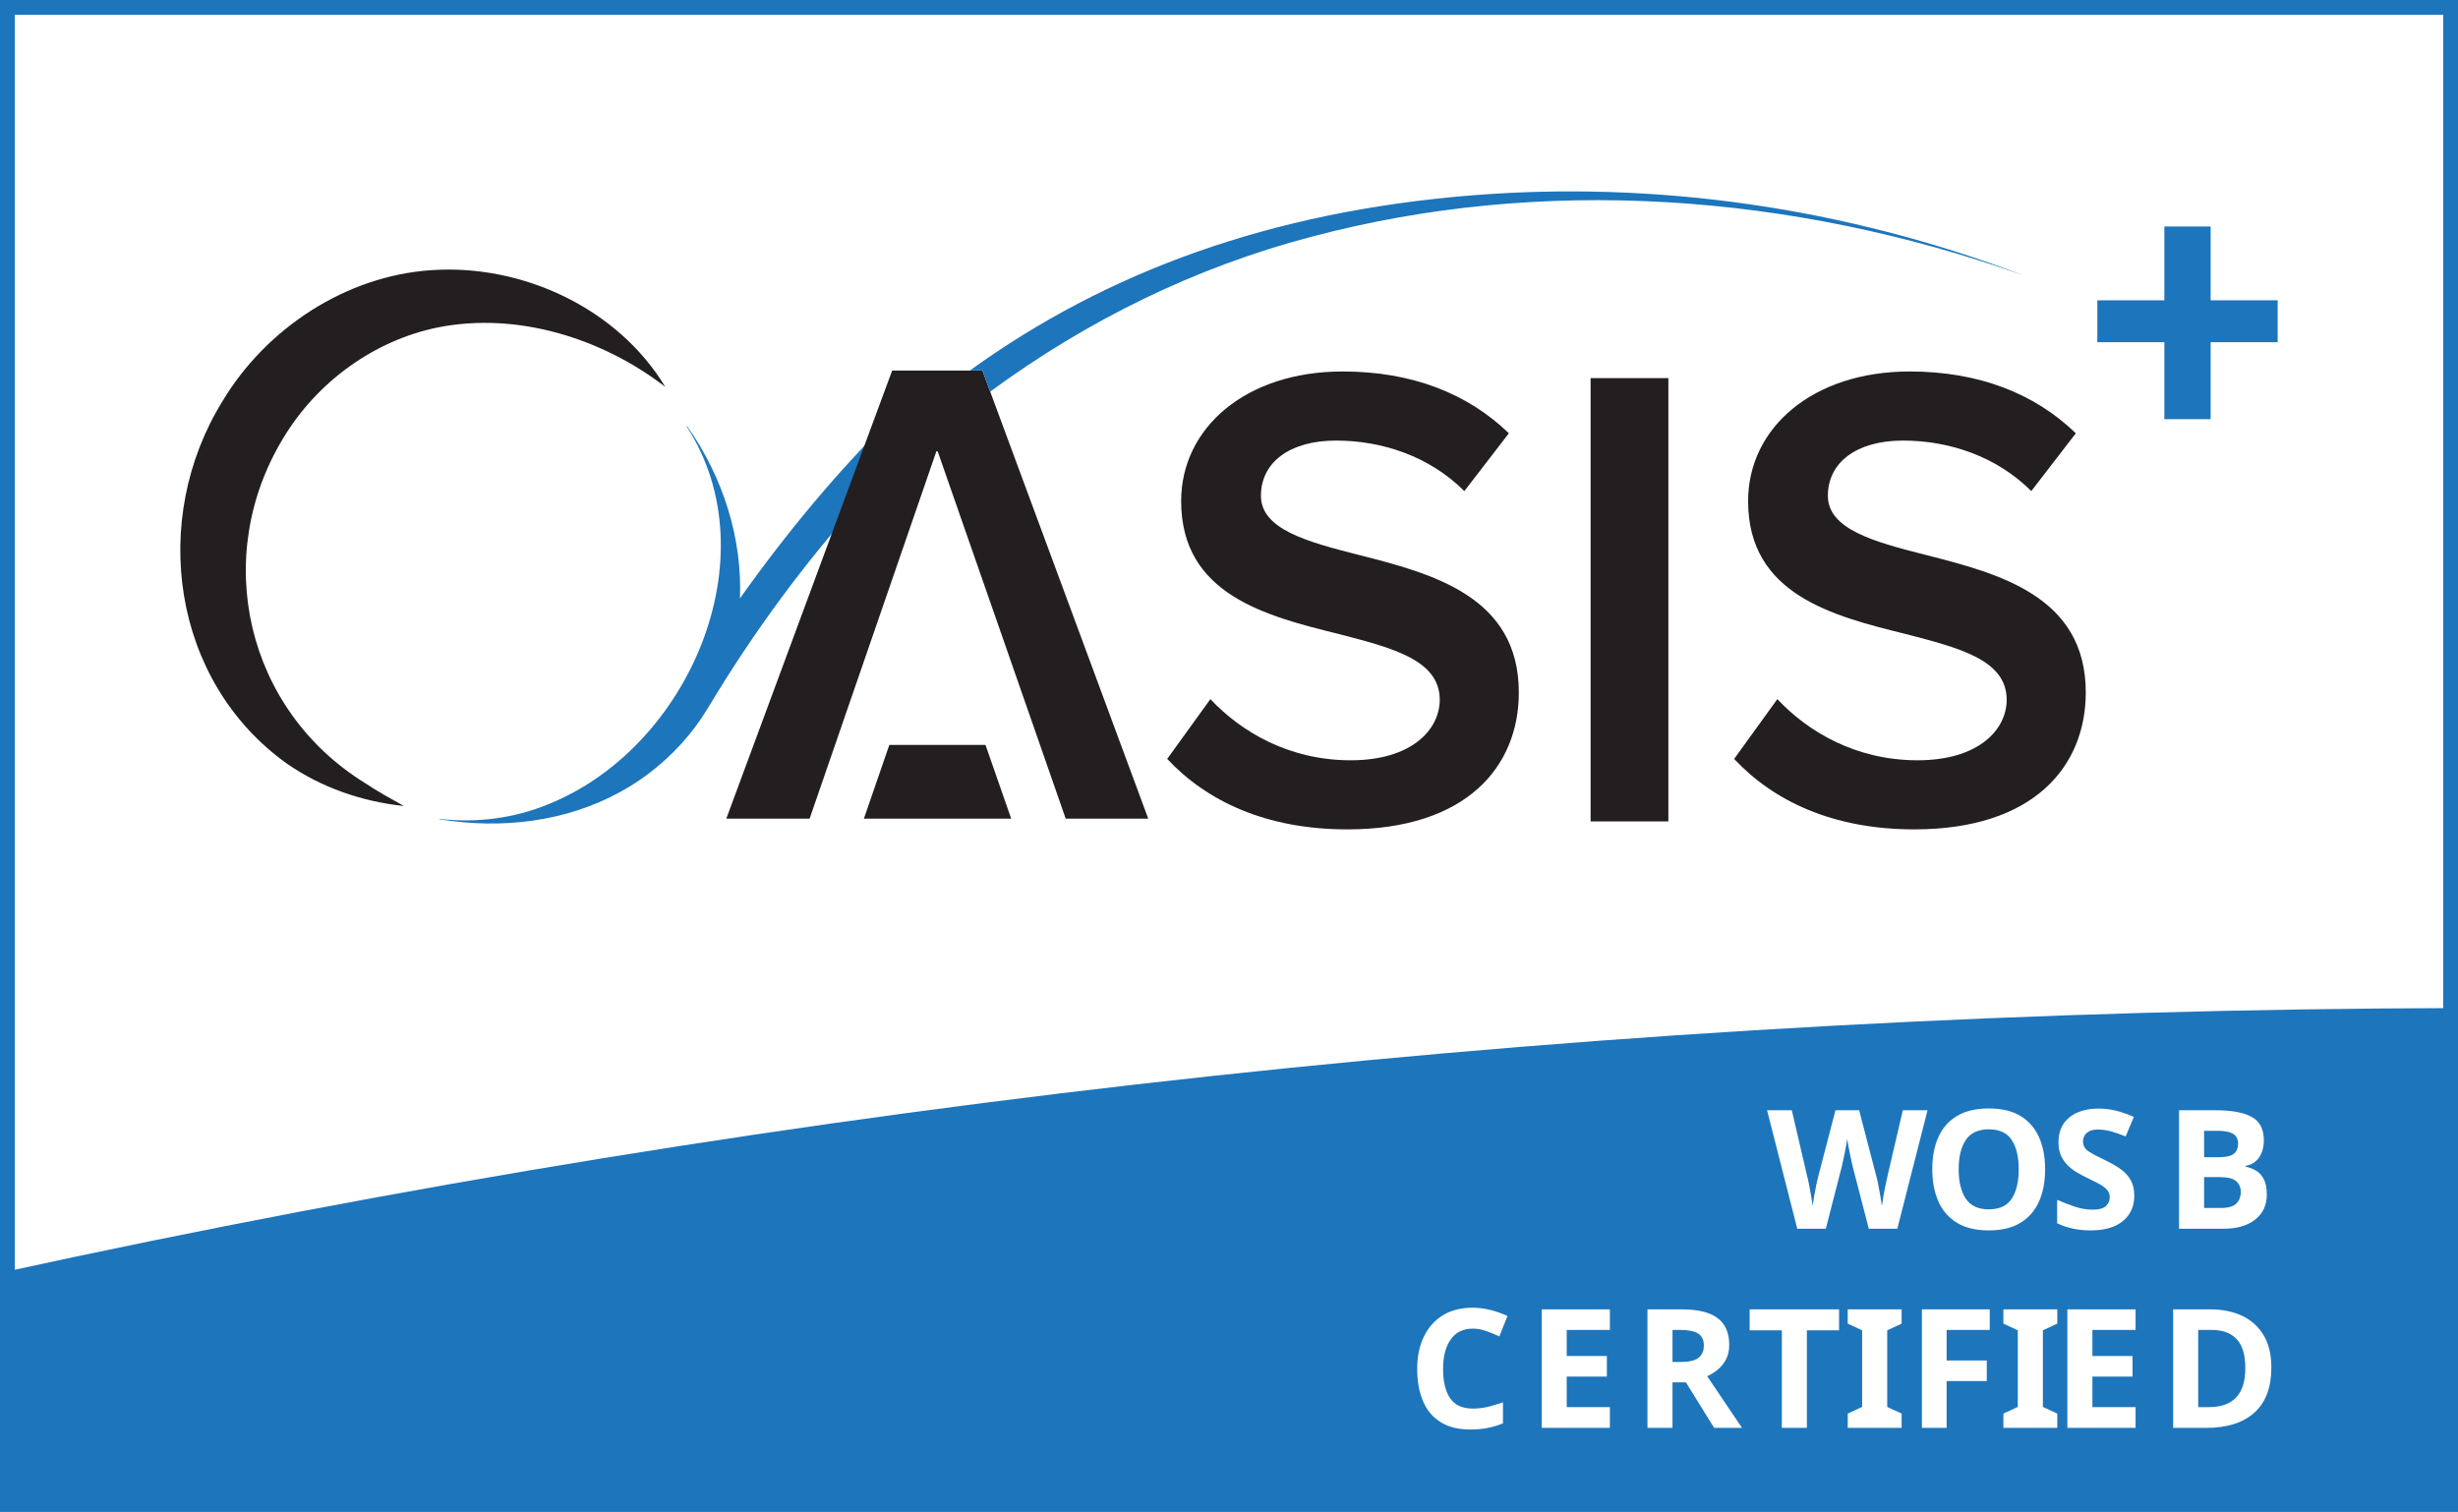
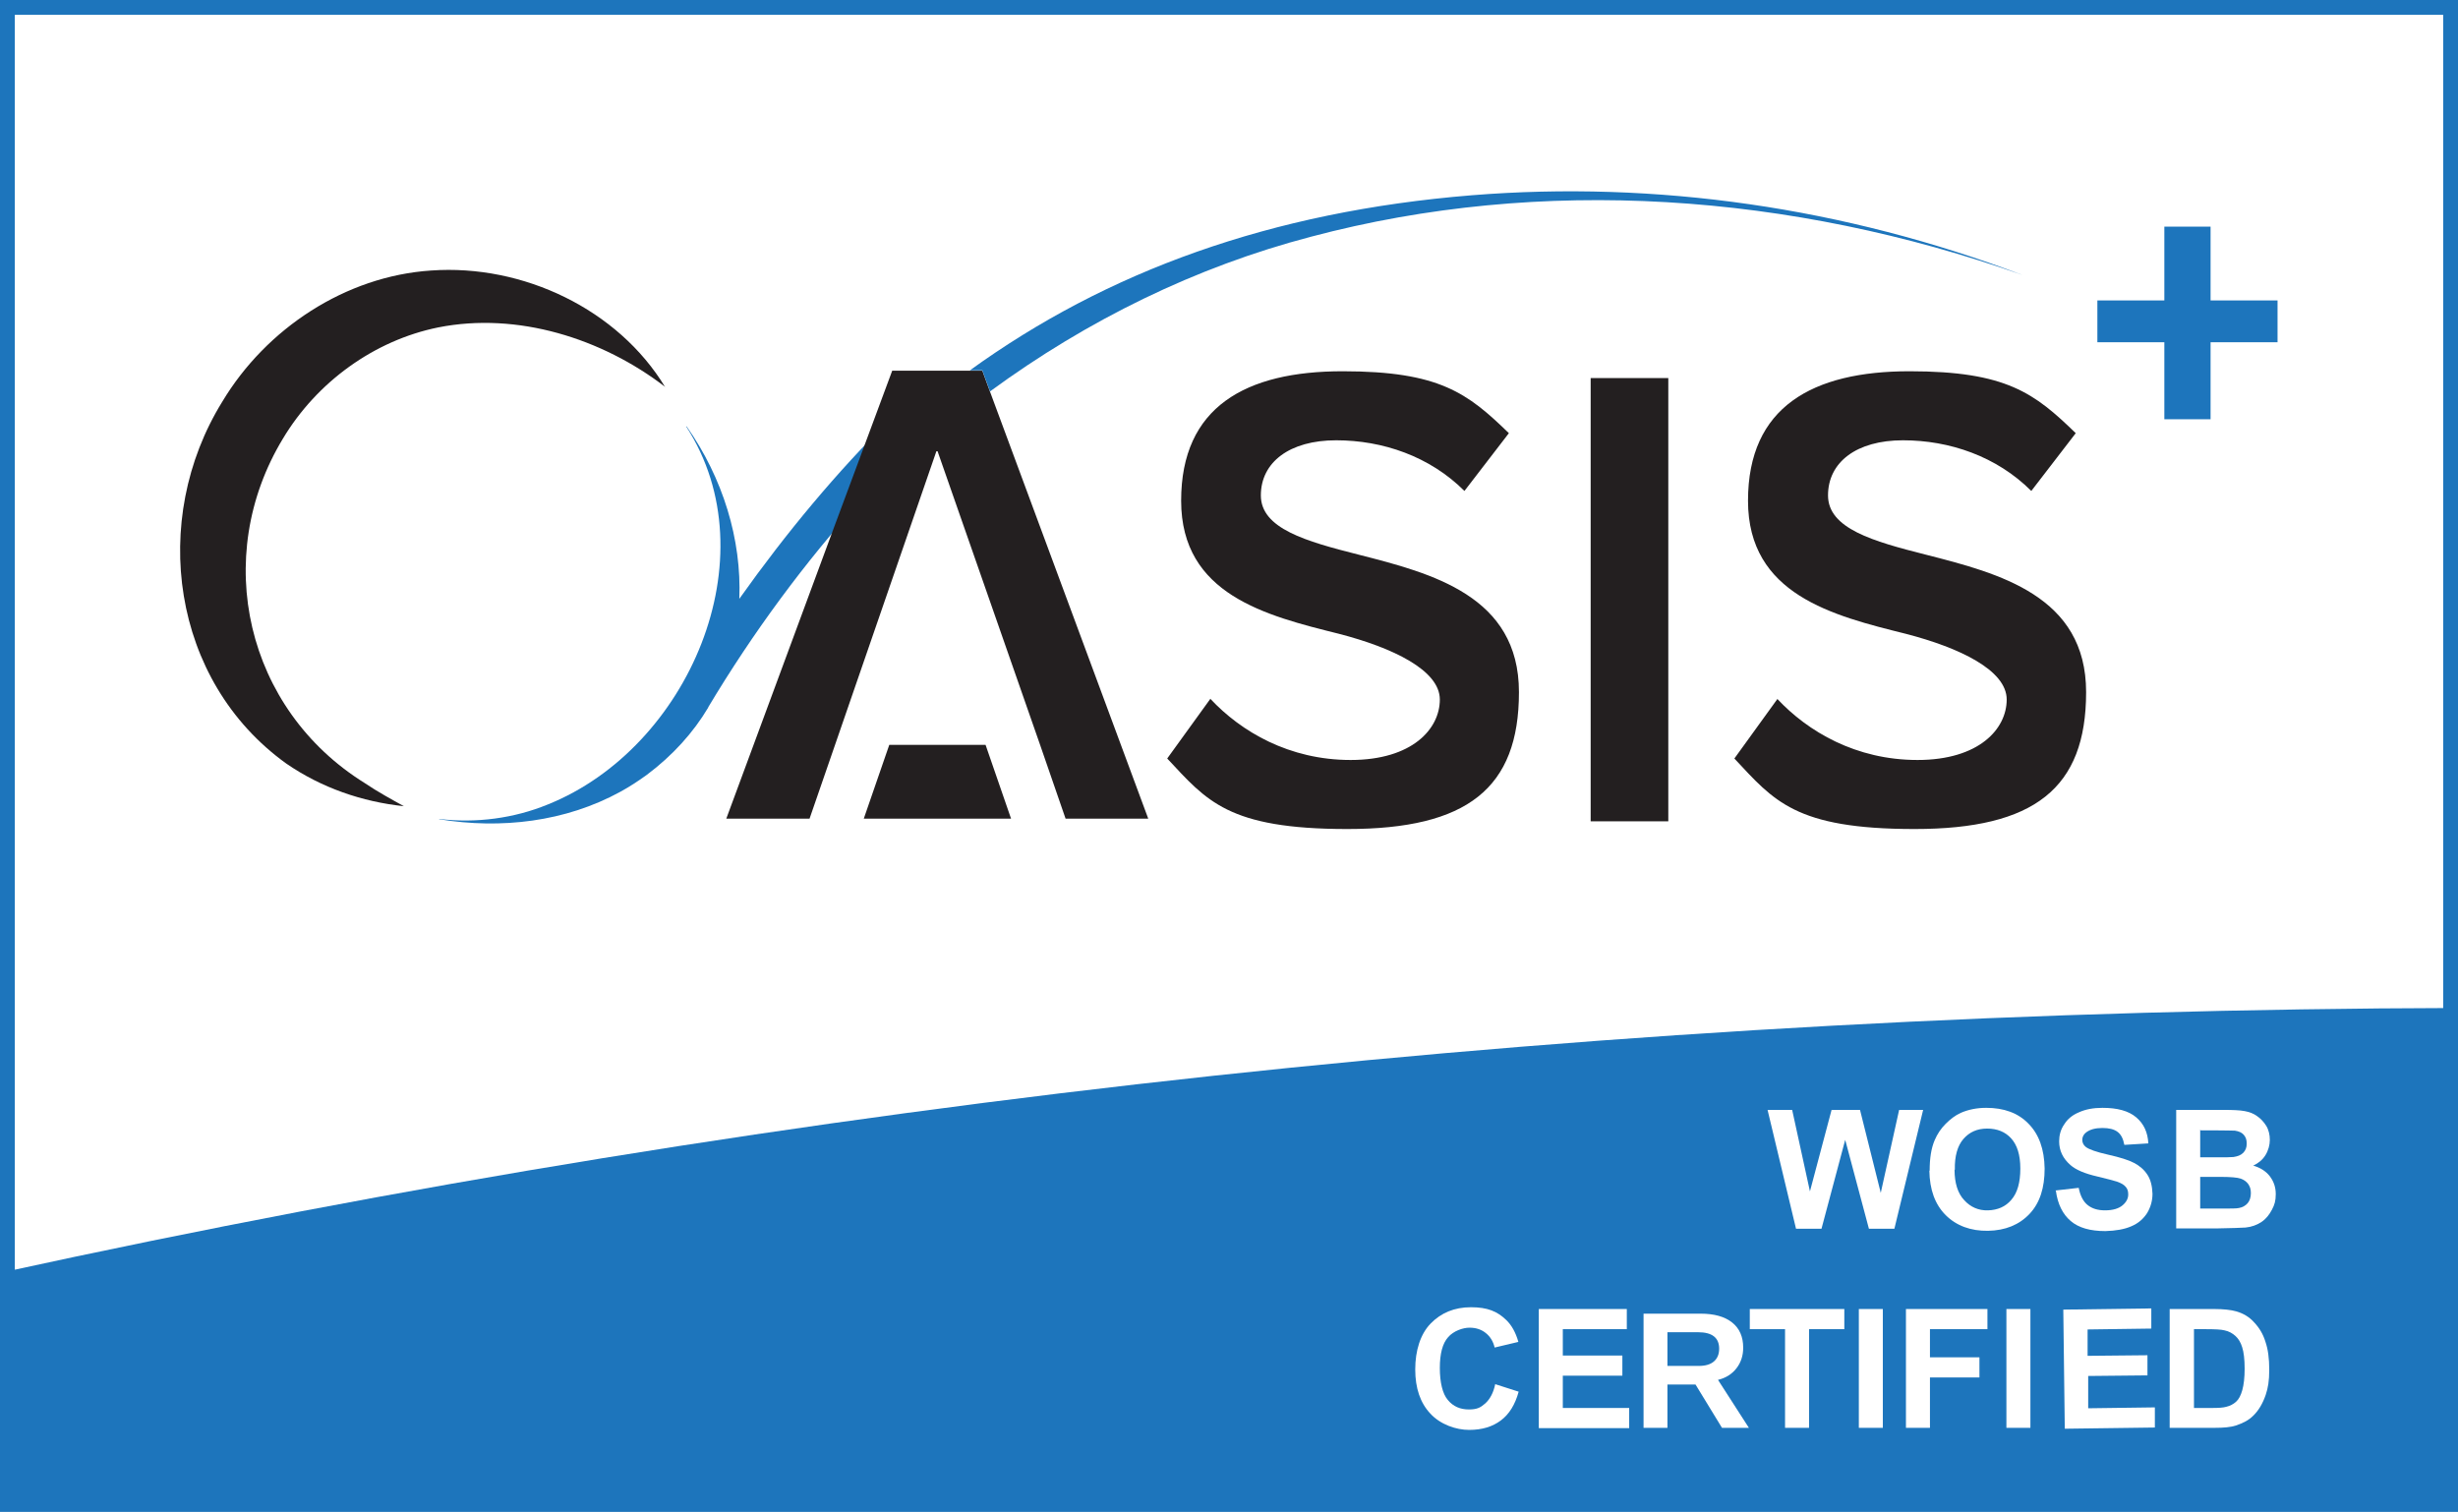
- <svg xmlns="http://www.w3.org/2000/svg" id="Layer_1" viewBox="0 0 829.47 510.17">
+ <svg xmlns="http://www.w3.org/2000/svg" id="Layer_1" data-name="Layer 1" version="1.1" viewBox="0 0 829.5 510.2">
  <defs>
-     <style>.cls-1{letter-spacing:0em;}.cls-2{letter-spacing:-.03em;}.cls-3{fill:#1d75bc;}.cls-3,.cls-4,.cls-5{stroke-width:0px;}.cls-6{font-family:PublicSans-Bold, 'Public Sans';font-size:56px;font-weight:700;}.cls-6,.cls-5{fill:#fff;}.cls-7{letter-spacing:0em;}.cls-4{fill:#231f20;}.cls-8{letter-spacing:0em;}.cls-9{letter-spacing:0em;}.cls-10{letter-spacing:-.01em;}</style>
+     <style>
+       .cls-1 {
+         fill: #1d75bc;
+       }
+ 
+       .cls-1, .cls-2, .cls-3 {
+         stroke-width: 0px;
+       }
+ 
+       .cls-4 {
+         font-family: Arial-BoldMT, Arial;
+         font-size: 56px;
+         font-weight: 700;
+         letter-spacing: 0em;
+       }
+ 
+       .cls-4, .cls-5 {
+         isolation: isolate;
+       }
+ 
+       .cls-4, .cls-2 {
+         fill: #fff;
+       }
+ 
+       .cls-3 {
+         fill: #231f20;
+       }
+     </style>
  </defs>
-   <rect class="cls-5" x="2.5" y="2.5" width="824.47" height="505.17" />
-   <path class="cls-3" d="M824.47,5v500.17H5V5h819.47M829.47,0H0v510.17h829.47V0h0Z" />
-   <path class="cls-3" d="M301.01,140.92l-10.23,27.61c-19.19,21.32-36.55,44.84-51.75,70.2-.03.03-.06.08-.08.13-5.03,8.42-11.89,16.13-20.67,22.69-2.86,2.1-5.82,3.99-8.86,5.66-18.55,10.23-40.31,12.7-61.15,9.28.02-.05.03-.1.05-.14,12.43,1.51,25.32-.21,36.71-4.93,47.32-18.98,75.26-83.32,46.7-127.49.05-.05.08-.1.13-.14,12.32,17.47,18.65,38.16,17.84,58.17,15.9-22.42,32.92-42.8,51.32-61.04Z" />
-   <polygon class="cls-4" points="341.24 276.3 291.52 276.3 300.11 251.4 332.56 251.4 341.24 276.3" />
-   <polygon class="cls-4" points="387.49 276.3 359.63 276.3 350.96 251.4 316.42 152.31 315.99 152.31 281.8 251.4 273.21 276.3 245.09 276.3 280.33 181.08 289.01 157.66 301.07 125.06 331.52 125.06 334.15 132.17 387.49 276.3" />
-   <path class="cls-4" d="M408.46,235.95c10.32,10.99,26.47,20.64,47.33,20.64s30.06-10.54,30.06-20.41c0-13.46-15.93-17.5-34.1-22.21-24.45-6.06-53.16-13.23-53.16-44.86,0-24.67,21.76-43.74,54.51-43.74,23.33,0,42.17,7.4,56.08,20.86l-15.03,19.51c-11.66-11.66-27.59-17.05-43.29-17.05s-25.35,7.4-25.35,18.62,15.25,15.48,32.97,19.96c24.67,6.28,54.06,13.91,54.06,46.43,0,24.9-17.5,46.21-57.87,46.21-27.59,0-47.55-9.64-60.79-23.78l14.58-20.19Z" />
-   <path class="cls-4" d="M536.76,127.61h26.24v149.61h-26.24V127.61Z" />
-   <path class="cls-4" d="M599.78,235.95c10.32,10.99,26.47,20.64,47.33,20.64s30.06-10.54,30.06-20.41c0-13.46-15.93-17.5-34.1-22.21-24.45-6.06-53.16-13.23-53.16-44.86,0-24.67,21.76-43.74,54.51-43.74,23.33,0,42.17,7.4,56.08,20.86l-15.03,19.51c-11.66-11.66-27.59-17.05-43.29-17.05s-25.35,7.4-25.35,18.62,15.25,15.48,32.97,19.96c24.67,6.28,54.06,13.91,54.06,46.43,0,24.9-17.5,46.21-57.87,46.21-27.59,0-47.55-9.64-60.79-23.78l14.58-20.19Z" />
-   <path class="cls-3" d="M746,115.49v25.98h-15.62v-25.98h-22.62v-14.14h22.62v-24.91h15.62v24.91h22.62v14.14h-22.62Z" />
-   <path class="cls-3" d="M682.51,92.81c-78.07-27.63-162.11-33.6-240.1-12.87-38.89,10.22-75.45,28.1-108.26,52.23l-2.63-7.12h-4.23c46.22-33.4,101.51-53.64,169.38-59.12,62.09-4.98,125.83,4.05,185.84,26.87Z" />
-   <path class="cls-4" d="M224.52,130.58c-21.27-16.41-49.87-25.37-76.59-20.11-21.73,4.37-41.04,18.52-52.39,37.47-24.3,40.09-12.51,91.45,27.55,116.28,4.12,2.79,9.38,5.66,13.22,7.8-14.07-1.48-27.83-6.17-39.66-14.42-38.75-27.87-46.19-82.26-21.62-122.12,14.78-24.67,41.64-42.36,70.51-44.3,31.04-2.15,63.12,13.1,78.97,39.41h0Z" />
-   <path class="cls-3" d="M829.47,340.21v170.01H0v-80.62q404.29-88.33,829.47-89.39Z" />
-   <text class="cls-6" transform="translate(596.31 414.69)">
-     <tspan class="cls-2" x="0" y="0">W</tspan>
-     <tspan class="cls-1" x="52.5" y="0">O</tspan>
-     <tspan class="cls-7" x="95.31" y="0">S</tspan>
-     <tspan class="cls-8" x="133.98" y="0">B</tspan>
-     <tspan x="-121.32" y="67.2">C</tspan>
-     <tspan class="cls-9" x="-81.11" y="67.2">E</tspan>
-     <tspan class="cls-10" x="-45.41" y="67.2">R</tspan>
-     <tspan class="cls-8" x="-7" y="67.2">TIFI</tspan>
-     <tspan class="cls-9" x="96.29" y="67.2">E</tspan>
-     <tspan x="131.99" y="67.2">D</tspan>
-   </text>
+   <rect class="cls-2" x="2.5" y="2.5" width="824.5" height="505.2" />
+   <path class="cls-1" d="M824.5,5v500.2H5V5h819.5M829.5,0H0v510.2h829.5V0h0Z" />
+   <path class="cls-1" d="M301,140.9l-10.2,27.6c-19.2,21.3-36.6,44.8-51.8,70.2,0,0,0,0,0,.1-5,8.4-11.9,16.1-20.7,22.7-2.9,2.1-5.8,4-8.9,5.7-18.6,10.2-40.3,12.7-61.2,9.3,0,0,0-.1,0-.1,12.4,1.5,25.3-.2,36.7-4.9,47.3-19,75.3-83.3,46.7-127.5,0,0,0-.1.1-.1,12.3,17.5,18.6,38.2,17.8,58.2,15.9-22.4,32.9-42.8,51.3-61h0Z" />
+   <polygon class="cls-3" points="341.2 276.3 291.5 276.3 300.1 251.4 332.6 251.4 341.2 276.3" />
+   <polygon class="cls-3" points="387.5 276.3 359.6 276.3 351 251.4 316.4 152.3 316 152.3 281.8 251.4 273.2 276.3 245.1 276.3 280.3 181.1 289 157.7 301.1 125.1 331.5 125.1 334.1 132.2 387.5 276.3" />
+   <path class="cls-3" d="M408.5,235.9c10.3,11,26.5,20.6,47.3,20.6s30.1-10.5,30.1-20.4-15.9-17.5-34.1-22.2c-24.5-6.1-53.2-13.2-53.2-44.9s21.8-43.7,54.5-43.7,42.2,7.4,56.1,20.9l-15,19.5c-11.7-11.7-27.6-17.1-43.3-17.1s-25.4,7.4-25.4,18.6,15.2,15.5,33,20c24.7,6.3,54.1,13.9,54.1,46.4s-17.5,46.2-57.9,46.2-47.5-9.6-60.8-23.8l14.6-20.2h0Z" />
+   <path class="cls-3" d="M536.8,127.6h26.2v149.6h-26.2V127.6Z" />
+   <path class="cls-3" d="M599.8,235.9c10.3,11,26.5,20.6,47.3,20.6s30.1-10.5,30.1-20.4-15.9-17.5-34.1-22.2c-24.5-6.1-53.2-13.2-53.2-44.9s21.8-43.7,54.5-43.7,42.2,7.4,56.1,20.9l-15,19.5c-11.7-11.7-27.6-17.1-43.3-17.1s-25.3,7.4-25.3,18.6,15.2,15.5,33,20c24.7,6.3,54.1,13.9,54.1,46.4s-17.5,46.2-57.9,46.2-47.5-9.6-60.8-23.8l14.6-20.2h0Z" />
+   <path class="cls-1" d="M746,115.5v26h-15.6v-26h-22.6v-14.1h22.6v-24.9h15.6v24.9h22.6v14.1s-22.6,0-22.6,0Z" />
+   <path class="cls-1" d="M682.5,92.8c-78.1-27.6-162.1-33.6-240.1-12.9-38.9,10.2-75.4,28.1-108.3,52.2l-2.6-7.1h-4.2c46.2-33.4,101.5-53.6,169.4-59.1,62.1-5,125.8,4.1,185.8,26.9h0Z" />
+   <path class="cls-3" d="M224.5,130.6c-21.3-16.4-49.9-25.4-76.6-20.1-21.7,4.4-41,18.5-52.4,37.5-24.3,40.1-12.5,91.4,27.6,116.3,4.1,2.8,9.4,5.7,13.2,7.8-14.1-1.5-27.8-6.2-39.7-14.4-38.8-27.9-46.2-82.3-21.6-122.1,14.8-24.7,41.6-42.4,70.5-44.3,31-2.2,63.1,13.1,79,39.4h0Z" />
+   <path class="cls-1" d="M829.5,340.2v170H0v-80.6c269.5-58.9,546-88.7,829.5-89.4h0Z" />
+   <g class="cls-5">
+     <g class="cls-5">
+       <path class="cls-2" d="M606.1,414.7l-9.6-40.1h8.3l6,27.5,7.3-27.5h9.6l7,28,6.2-28h8.1l-9.7,40.1h-8.6l-8-30-8,30h-8.8Z" />
+     </g>
+     <g class="cls-5">
+       <path class="cls-2" d="M651.2,395.1c0-4.1.5-7.5,1.7-10.3.9-2.1,2.1-3.9,3.7-5.5,1.6-1.6,3.3-2.9,5.1-3.7,2.5-1.1,5.4-1.7,8.6-1.7,5.9,0,10.7,1.7,14.2,5.3,3.6,3.6,5.4,8.7,5.5,15.2,0,6.5-1.6,11.6-5.1,15.3-3.5,3.7-8.2,5.6-14,5.7s-10.7-1.7-14.3-5.3c-3.6-3.6-5.4-8.6-5.5-15ZM659.6,394.8c0,4.5,1.1,8,3.3,10.3,2.1,2.3,4.8,3.5,8,3.4s5.9-1.2,7.9-3.6c2-2.3,3-5.8,3-10.5s-1.1-8-3.1-10.2c-2-2.2-4.7-3.3-8.1-3.3s-6,1.2-8,3.5c-2,2.3-3,5.8-2.9,10.4Z" />
+     </g>
+     <g class="cls-5">
+       <path class="cls-2" d="M693.6,401.8l7.9-.9c.5,2.6,1.5,4.6,3,5.8,1.5,1.2,3.4,1.8,5.9,1.8,2.6,0,4.6-.6,5.9-1.7,1.3-1.1,2-2.4,1.9-3.9,0-.9-.3-1.8-.9-2.4-.6-.7-1.5-1.2-2.9-1.7-1-.3-3.1-.9-6.5-1.7-4.4-1-7.4-2.3-9.2-3.9-2.5-2.2-3.8-4.8-3.8-8,0-2,.5-4,1.7-5.7,1.1-1.8,2.8-3.2,5-4.1,2.2-1,4.8-1.5,7.9-1.5,5,0,8.8,1,11.4,3.2s3.9,5.1,4.1,8.8l-8.1.5c-.4-2.1-1.1-3.5-2.3-4.4-1.2-.9-2.9-1.3-5.1-1.3-2.4,0-4.2.5-5.5,1.5-.8.6-1.3,1.5-1.3,2.5,0,.9.4,1.8,1.2,2.4,1,.8,3.5,1.7,7.5,2.6s6.9,1.8,8.8,2.8c1.9,1,3.4,2.3,4.5,4,1.1,1.7,1.6,3.8,1.7,6.4,0,2.3-.6,4.5-1.8,6.5-1.3,2-3,3.5-5.4,4.5-2.3,1-5.2,1.5-8.7,1.6-5.1,0-9-1.1-11.7-3.4-2.7-2.3-4.4-5.7-5-10.2Z" />
+     </g>
+     <g class="cls-5">
+       <path class="cls-2" d="M734.4,374.6h16c3.2,0,5.5.1,7.1.4,1.6.3,3,.8,4.2,1.7,1.2.8,2.3,2,3.1,3.3s1.2,3,1.2,4.7-.5,3.6-1.5,5.2c-1,1.6-2.4,2.7-4.1,3.5,2.4.7,4.3,1.9,5.6,3.6,1.3,1.7,2,3.7,2,6s-.4,3.6-1.3,5.3-2,3.1-3.5,4.1c-1.5,1-3.3,1.7-5.4,1.9-1.3.1-4.6.2-9.8.3h-13.6v-40.1ZM742.5,381.3v9.3h5.3c3.2,0,5.1,0,5.9-.1,1.4-.2,2.5-.6,3.3-1.4s1.2-1.8,1.2-3.1-.3-2.2-1-3c-.7-.8-1.7-1.2-3-1.4-.8,0-3.1-.1-6.9-.1h-4.6ZM742.5,397.2v10.7h7.5c2.9,0,4.8,0,5.6-.2,1.2-.2,2.2-.8,2.9-1.6s1.1-2,1.1-3.4-.3-2.2-.9-3.1c-.6-.8-1.4-1.4-2.5-1.8s-3.5-.6-7.2-.6h-6.5Z" />
+     </g>
+     <g class="cls-5">
+       <path class="cls-2" d="M504.7,467.2l7.8,2.5c-1.2,4.4-3.2,7.6-6,9.7-2.8,2.1-6.3,3.2-10.7,3.2s-9.7-1.8-13.1-5.5c-3.4-3.6-5.1-8.6-5.1-14.9s1.7-11.9,5.2-15.5,8-5.5,13.6-5.5,8.9,1.4,11.9,4.3c1.8,1.7,3.2,4.2,4.1,7.4l-8,1.9c-.5-2.1-1.5-3.7-3-4.9s-3.3-1.8-5.5-1.8-5.4,1.1-7.2,3.2c-1.9,2.1-2.8,5.6-2.8,10.4s.9,8.7,2.7,10.8c1.8,2.2,4.2,3.2,7.1,3.2s4-.7,5.6-2.1c1.5-1.4,2.7-3.5,3.3-6.5Z" />
+     </g>
+     <g class="cls-5">
+       <path class="cls-2" d="M519.3,481.9v-40.1h29.7v6.8h-21.6v8.9h20.1v6.8h-20.1v10.9h22.4v6.8h-30.5Z" />
+     </g>
+     <text class="cls-4" transform="translate(550.9 481.9)">
+       <tspan x="0" y="0">R</tspan>
+     </text>
+     <g class="cls-5">
+       <path class="cls-2" d="M602.4,481.9v-33.3h-11.9v-6.8h31.9v6.8h-11.9v33.3h-8.1Z" />
+       <path class="cls-2" d="M627.3,481.9v-40.1h8.1v40.1h-8.1Z" />
+       <path class="cls-2" d="M643.2,481.9v-40.1h27.5v6.8h-19.4v9.5h16.7v6.8h-16.7v17h-8.1Z" />
+       <path class="cls-2" d="M677.1,481.9v-40.1h8.1v40.1h-8.1Z" />
+     </g>
+     <g class="cls-5">
+       <path class="cls-2" d="M696.8,482.1l-.5-40.1,29.7-.4v6.8c0,0-21.5.3-21.5.3v8.9c.1,0,20.2-.2,20.2-.2v6.8c0,0-20,.2-20,.2v10.9c.1,0,22.5-.3,22.5-.3v6.8c0,0-30.4.4-30.4.4Z" />
+     </g>
+     <g class="cls-5">
+       <path class="cls-2" d="M732.3,441.8h14.8c3.3,0,5.9.3,7.6.8,2.4.7,4.4,1.9,6,3.7,1.7,1.8,3,3.9,3.8,6.5.9,2.6,1.3,5.7,1.3,9.5s-.4,6.1-1.2,8.5c-1,2.9-2.4,5.3-4.3,7.1-1.4,1.4-3.3,2.4-5.7,3.2-1.8.6-4.2.8-7.2.8h-15.2v-40.1ZM740.4,448.6v26.6h6c2.3,0,3.9-.1,4.9-.4,1.3-.3,2.4-.9,3.3-1.7.9-.8,1.6-2.1,2.1-3.9.5-1.8.8-4.2.8-7.3s-.3-5.5-.8-7.1c-.5-1.7-1.3-3-2.3-3.9s-2.2-1.6-3.7-1.9c-1.1-.3-3.3-.4-6.6-.4h-3.6Z" />
+     </g>
+   </g>
</svg>
